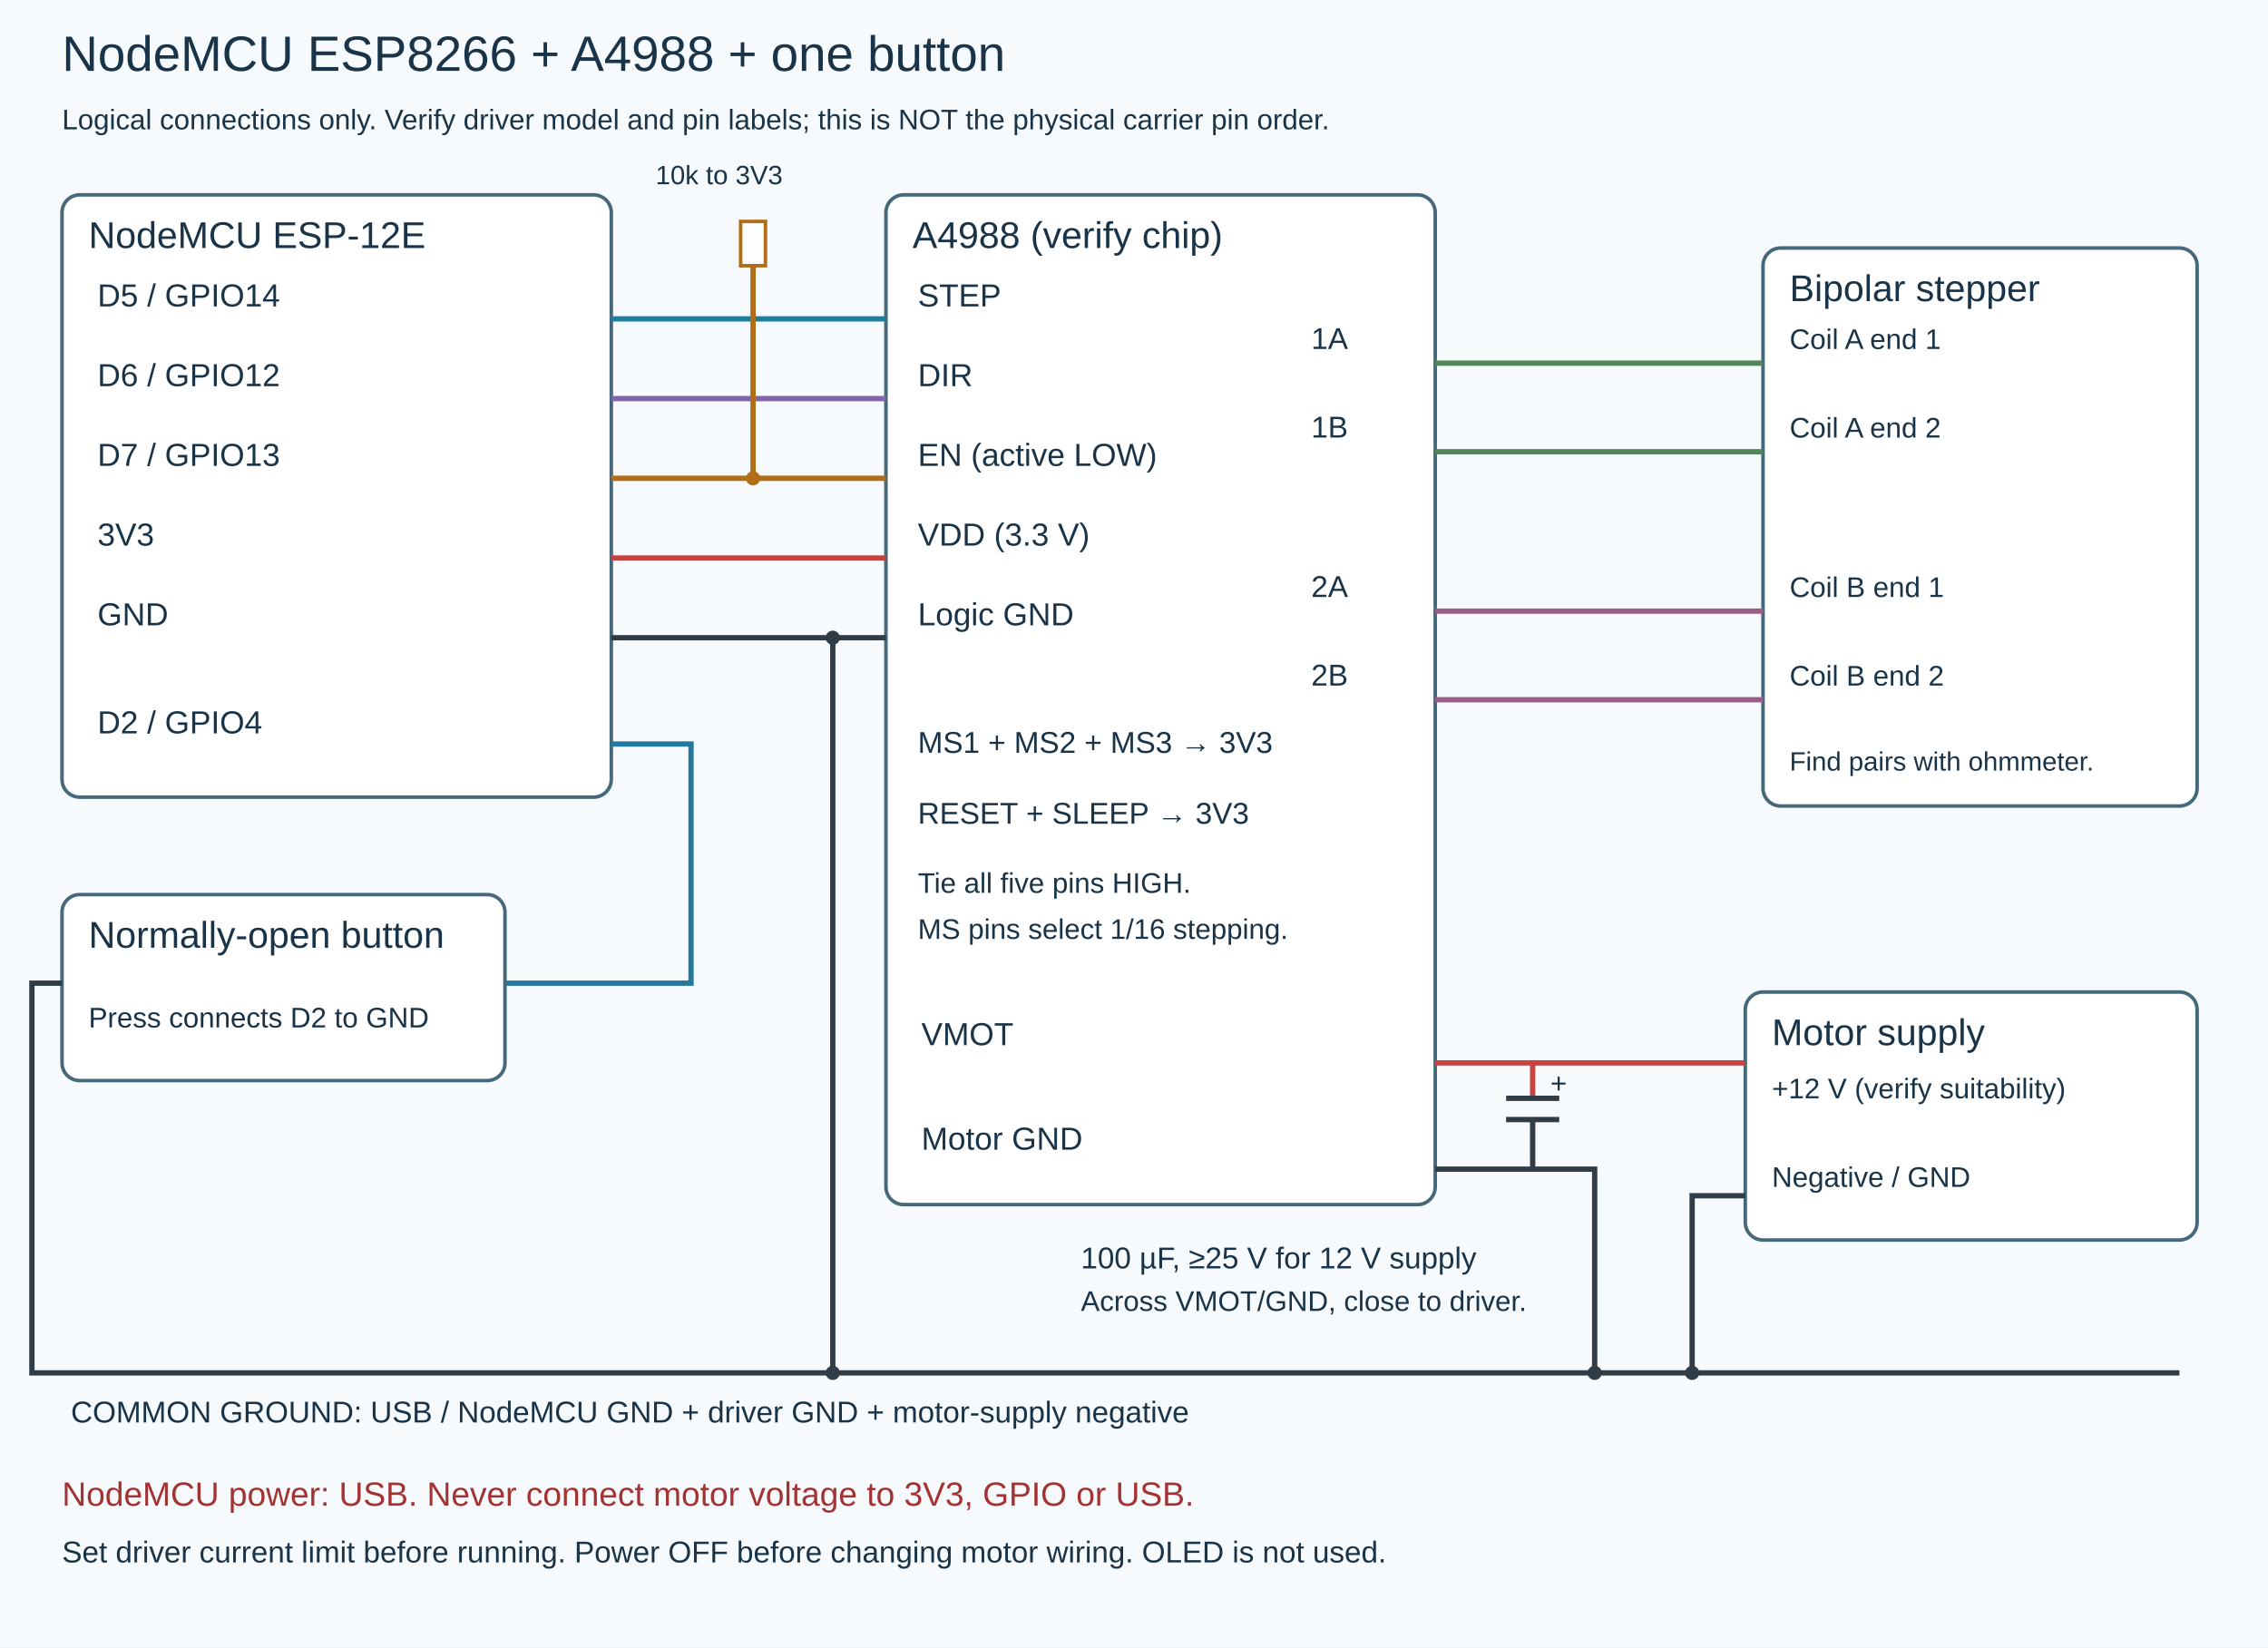
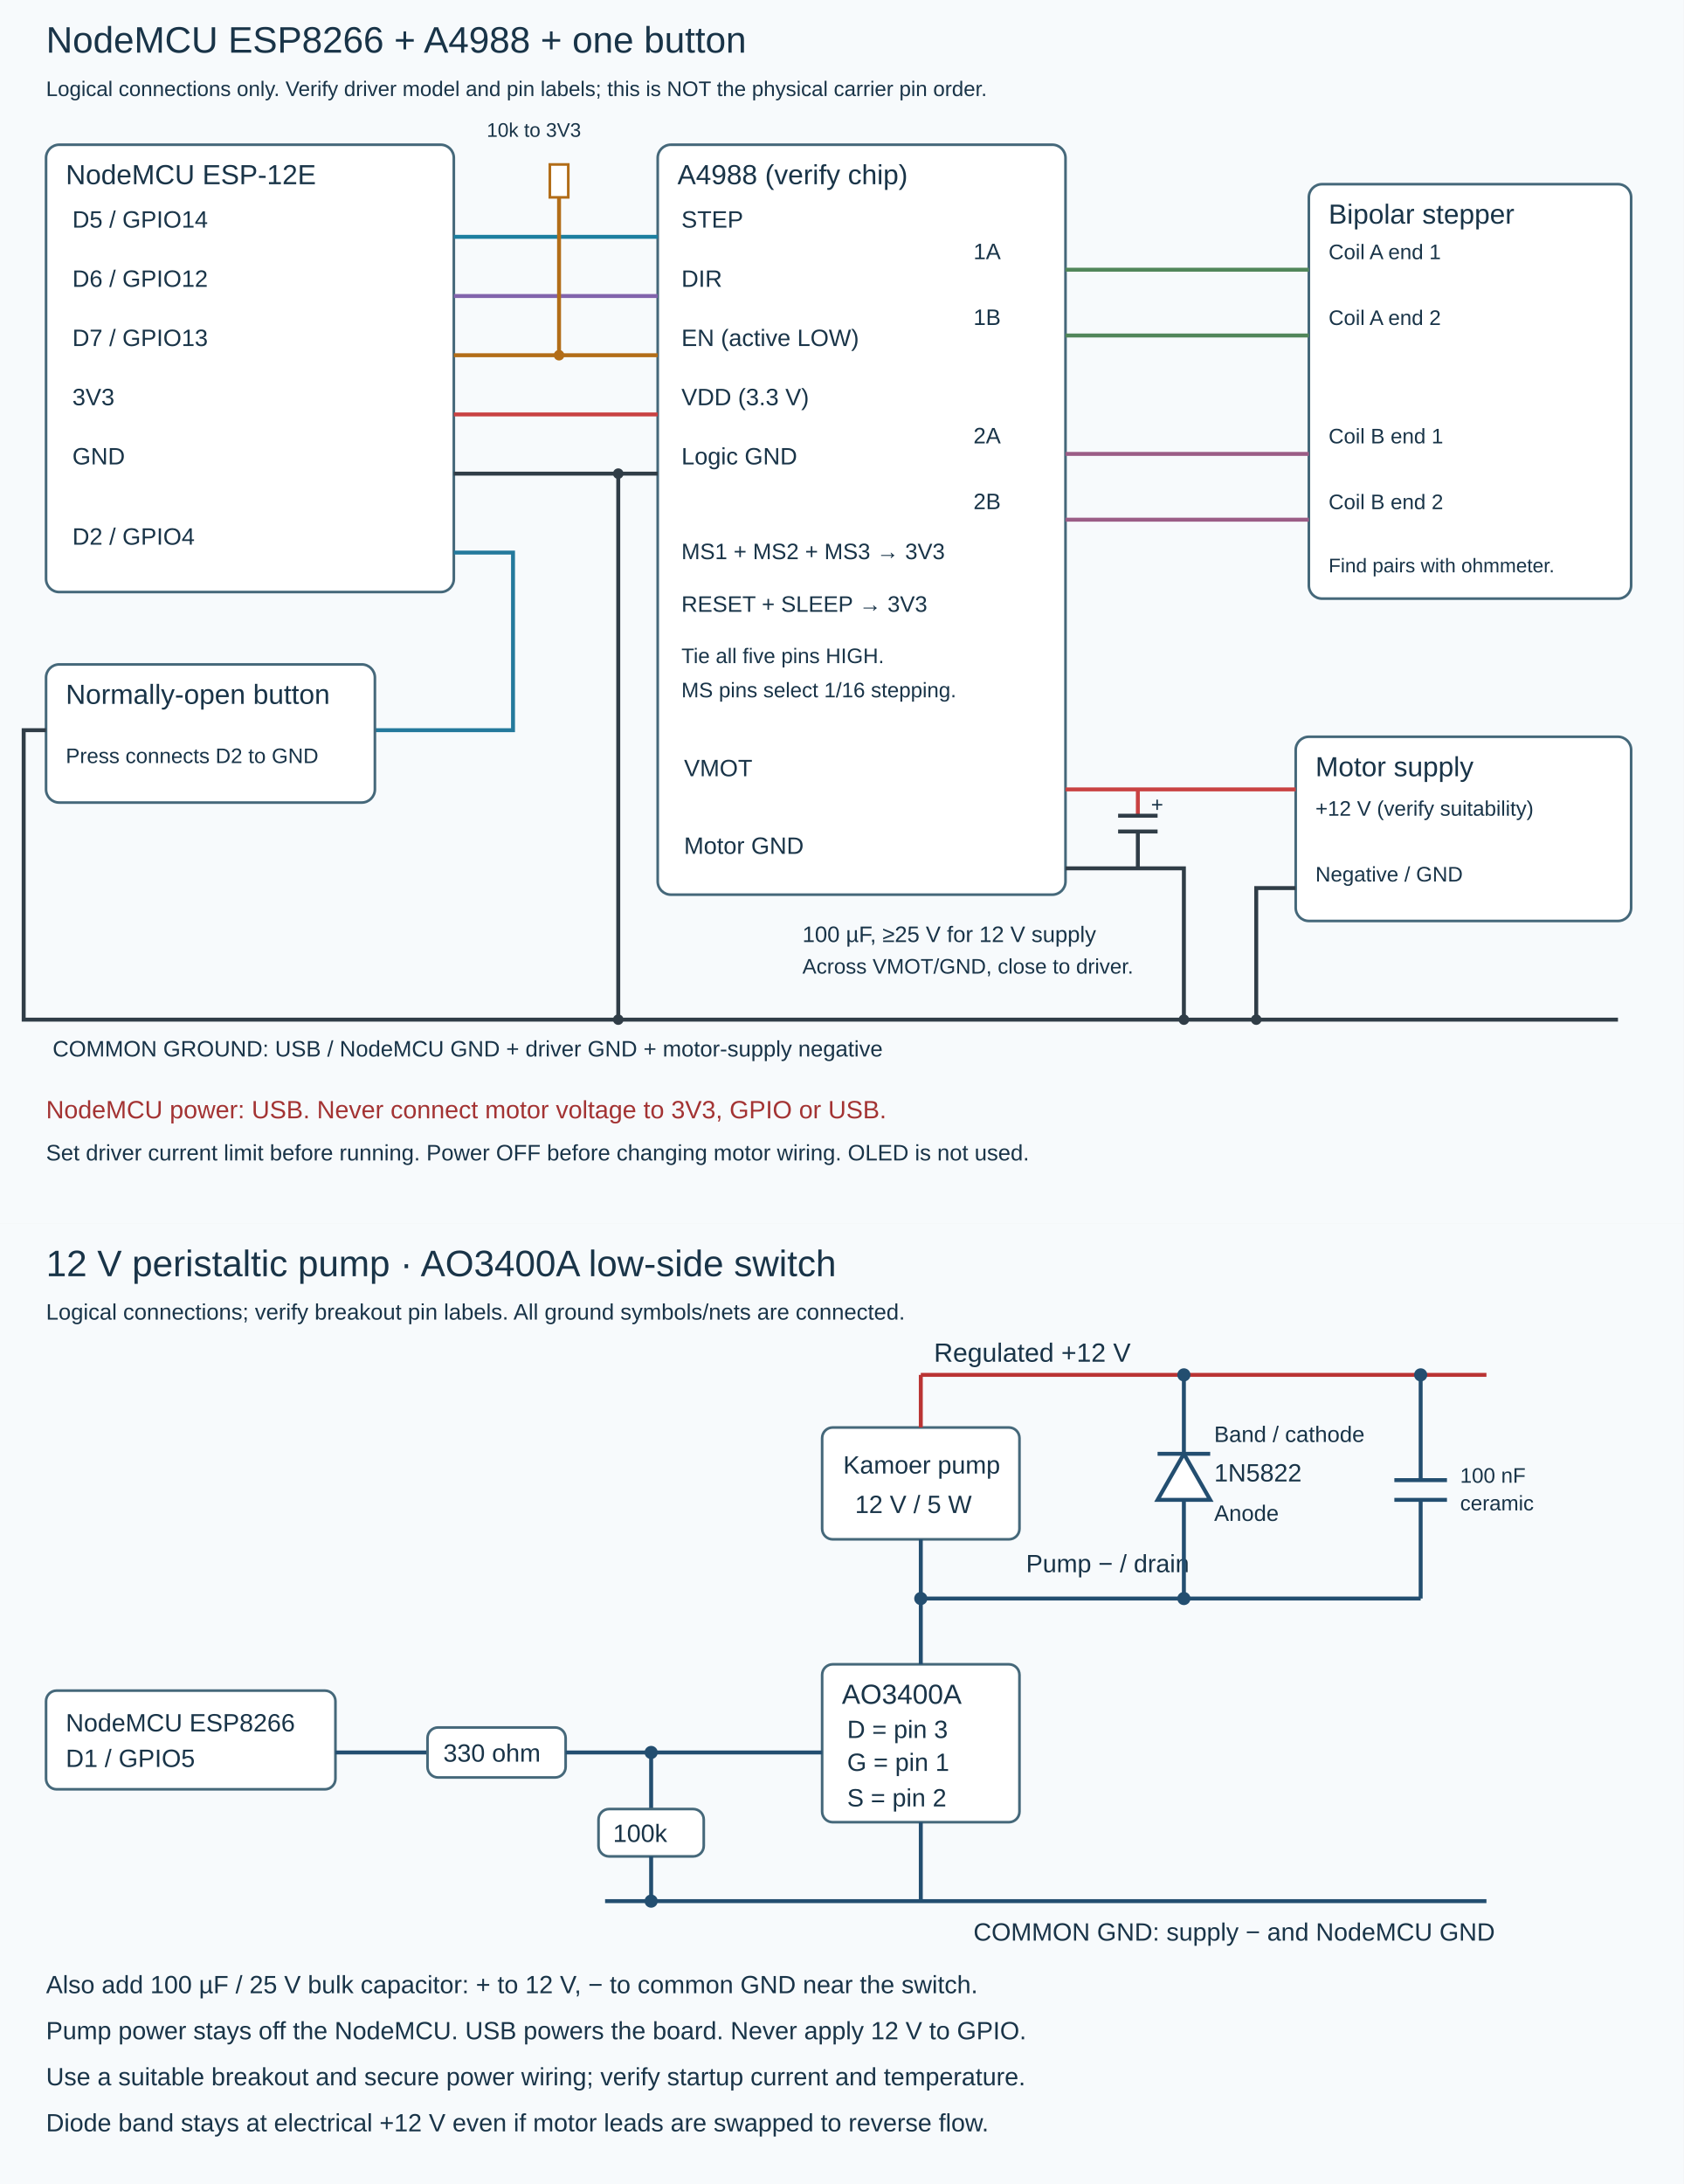
- <svg xmlns="http://www.w3.org/2000/svg" width="1280" height="930" viewBox="0 0 1280 930">
+ <svg xmlns="http://www.w3.org/2000/svg" width="1280" height="1660" viewBox="0 0 1280 1660">
  <rect width="1280" height="930" fill="#f7fafc" />
  <text x="35" y="40" font-family="Arial,sans-serif" font-size="28" fill="#193448">NodeMCU ESP8266 + A4988 + one button</text>
  <text x="35" y="73" font-family="Arial,sans-serif" font-size="16" fill="#193448">Logical connections only. Verify driver model and pin labels; this is NOT the physical carrier pin order.</text>
  <rect x="35" y="110" width="310" height="340" rx="10" fill="white" stroke="#45687a" stroke-width="2" />
  <text x="50" y="140" font-family="Arial,sans-serif" font-size="21" fill="#193448">NodeMCU ESP-12E</text>
  <rect x="500" y="110" width="310" height="570" rx="10" fill="white" stroke="#45687a" stroke-width="2" />
  <text x="515" y="140" font-family="Arial,sans-serif" font-size="21" fill="#193448">A4988 (verify chip)</text>
  <text x="55" y="173" font-family="Arial,sans-serif" font-size="18" fill="#193448">D5 / GPIO14</text>
  <text x="518" y="173" font-family="Arial,sans-serif" font-size="18" fill="#193448">STEP</text>
  <polyline points="345,180 500,180" fill="none" stroke="#1c7fa0" stroke-width="3" />
  <text x="55" y="218" font-family="Arial,sans-serif" font-size="18" fill="#193448">D6 / GPIO12</text>
  <text x="518" y="218" font-family="Arial,sans-serif" font-size="18" fill="#193448">DIR</text>
  <polyline points="345,225 500,225" fill="none" stroke="#8264ac" stroke-width="3" />
  <text x="55" y="263" font-family="Arial,sans-serif" font-size="18" fill="#193448">D7 / GPIO13</text>
  <text x="518" y="263" font-family="Arial,sans-serif" font-size="18" fill="#193448">EN (active LOW)</text>
  <polyline points="345,270 500,270" fill="none" stroke="#b26d18" stroke-width="3" />
  <text x="55" y="308" font-family="Arial,sans-serif" font-size="18" fill="#193448">3V3</text>
  <text x="518" y="308" font-family="Arial,sans-serif" font-size="18" fill="#193448">VDD (3.3 V)</text>
  <polyline points="345,315 500,315" fill="none" stroke="#c94242" stroke-width="3" />
  <text x="55" y="353" font-family="Arial,sans-serif" font-size="18" fill="#193448">GND</text>
  <text x="518" y="353" font-family="Arial,sans-serif" font-size="18" fill="#193448">Logic GND</text>
  <polyline points="345,360 500,360" fill="none" stroke="#303d47" stroke-width="3" />
  <text x="55" y="414" font-family="Arial,sans-serif" font-size="18" fill="#193448">D2 / GPIO4</text>
  <polyline points="345,420 390,420 390,555 285,555" fill="none" stroke="#24799c" stroke-width="3" />
  <rect x="35" y="505" width="250" height="105" rx="10" fill="white" stroke="#45687a" stroke-width="2" />
  <text x="50" y="535" font-family="Arial,sans-serif" font-size="21" fill="#193448">Normally-open button</text>
  <text x="50" y="580" font-family="Arial,sans-serif" font-size="16" fill="#193448">Press connects D2 to GND</text>
  <polyline points="35,555 18,555 18,775 1230,775" fill="none" stroke="#303d47" stroke-width="3" />
  <text x="40" y="803" font-family="Arial,sans-serif" font-size="17" fill="#193448">COMMON GROUND: USB / NodeMCU GND + driver GND + motor-supply negative</text>
  <polyline points="425,270 425,150" fill="none" stroke="#b26d18" stroke-width="3" />
  <rect x="418" y="125" width="14" height="25" fill="white" stroke="#b26d18" stroke-width="2" />
  <text x="370" y="104" font-family="Arial,sans-serif" font-size="15" fill="#193448">10k to 3V3</text>
  <text x="518" y="425" font-family="Arial,sans-serif" font-size="17" fill="#193448">MS1 + MS2 + MS3 → 3V3</text>
  <text x="518" y="465" font-family="Arial,sans-serif" font-size="17" fill="#193448">RESET + SLEEP → 3V3</text>
  <text x="518" y="504" font-family="Arial,sans-serif" font-size="16" fill="#193448">Tie all five pins HIGH.</text>
  <text x="518" y="530" font-family="Arial,sans-serif" font-size="16" fill="#193448">MS pins select 1/16 stepping.</text>
  <rect x="995" y="140" width="245" height="315" rx="10" fill="white" stroke="#45687a" stroke-width="2" />
  <text x="1010" y="170" font-family="Arial,sans-serif" font-size="21" fill="#193448">Bipolar stepper</text>
  <text x="740" y="197" font-family="Arial,sans-serif" font-size="17" fill="#193448">1A</text>
  <polyline points="810,205 995,205" fill="none" stroke="#51865a" stroke-width="3" />
  <text x="1010" y="197" font-family="Arial,sans-serif" font-size="16" fill="#193448">Coil A end 1</text>
  <text x="740" y="247" font-family="Arial,sans-serif" font-size="17" fill="#193448">1B</text>
  <polyline points="810,255 995,255" fill="none" stroke="#51865a" stroke-width="3" />
  <text x="1010" y="247" font-family="Arial,sans-serif" font-size="16" fill="#193448">Coil A end 2</text>
  <text x="740" y="337" font-family="Arial,sans-serif" font-size="17" fill="#193448">2A</text>
  <polyline points="810,345 995,345" fill="none" stroke="#9b5d86" stroke-width="3" />
  <text x="1010" y="337" font-family="Arial,sans-serif" font-size="16" fill="#193448">Coil B end 1</text>
  <text x="740" y="387" font-family="Arial,sans-serif" font-size="17" fill="#193448">2B</text>
  <polyline points="810,395 995,395" fill="none" stroke="#9b5d86" stroke-width="3" />
  <text x="1010" y="387" font-family="Arial,sans-serif" font-size="16" fill="#193448">Coil B end 2</text>
  <text x="1010" y="435" font-family="Arial,sans-serif" font-size="15" fill="#193448">Find pairs with ohmmeter.</text>
  <text x="520" y="590" font-family="Arial,sans-serif" font-size="18" fill="#193448">VMOT</text>
  <text x="520" y="649" font-family="Arial,sans-serif" font-size="18" fill="#193448">Motor GND</text>
  <rect x="985" y="560" width="255" height="140" rx="10" fill="white" stroke="#45687a" stroke-width="2" />
  <text x="1000" y="590" font-family="Arial,sans-serif" font-size="21" fill="#193448">Motor supply</text>
  <text x="1000" y="620" font-family="Arial,sans-serif" font-size="16" fill="#193448">+12 V (verify suitability)</text>
  <text x="1000" y="670" font-family="Arial,sans-serif" font-size="16" fill="#193448">Negative / GND</text>
  <polyline points="810,600 985,600" fill="none" stroke="#c94242" stroke-width="3" />
  <polyline points="810,660 900,660 900,775" fill="none" stroke="#303d47" stroke-width="3" />
  <polyline points="985,675 955,675 955,775" fill="none" stroke="#303d47" stroke-width="3" />
  <polyline points="865,600 865,619" fill="none" stroke="#c94242" stroke-width="3" />
  <polyline points="850,620 880,620" fill="none" stroke="#303d47" stroke-width="3" />
  <polyline points="850,632 880,632" fill="none" stroke="#303d47" stroke-width="3" />
  <polyline points="865,633 865,660" fill="none" stroke="#303d47" stroke-width="3" />
  <text x="875" y="617" font-family="Arial,sans-serif" font-size="16" fill="#193448">+</text>
  <text x="610" y="716" font-family="Arial,sans-serif" font-size="17" fill="#193448">100 µF, ≥25 V for 12 V supply</text>
  <text x="610" y="740" font-family="Arial,sans-serif" font-size="16" fill="#193448">Across VMOT/GND, close to driver.</text>
  <polyline points="470,360 470,775" fill="none" stroke="#303d47" stroke-width="3" />
  <text x="35" y="850" font-family="Arial,sans-serif" font-size="19" fill="#a33333">NodeMCU power: USB. Never connect motor voltage to 3V3, GPIO or USB.</text>
  <text x="35" y="882" font-family="Arial,sans-serif" font-size="17" fill="#193448">Set driver current limit before running. Power OFF before changing motor wiring. OLED is not used.</text>
  <circle cx="425" cy="270" r="4" fill="#b26d18" />
  <circle cx="470" cy="360" r="4" fill="#303d47" />
  <circle cx="470" cy="775" r="4" fill="#303d47" />
  <circle cx="900" cy="775" r="4" fill="#303d47" />
  <circle cx="955" cy="775" r="4" fill="#303d47" />
+   <rect y="930" width="1280" height="730" fill="#f7fafc" />
+   <g transform="translate(0 930)">
+     <text x="35" y="40" font-family="Arial,sans-serif" font-size="28" fill="#193448">12 V peristaltic pump · AO3400A low-side switch</text>
+     <text x="35" y="73" font-family="Arial,sans-serif" font-size="17" fill="#193448">Logical connections; verify breakout pin labels. All ground symbols/nets are connected.</text>
+     <path d="M700,115 L1130,115" fill="none" stroke="#ba3434" stroke-width="3" />
+     <text x="710" y="105" font-family="Arial,sans-serif" font-size="20" fill="#193448">Regulated +12 V</text>
+     <rect x="625" y="155" width="150" height="85" rx="8" fill="white" stroke="#45687a" stroke-width="2" />
+     <text x="641" y="190" font-family="Arial,sans-serif" font-size="19" fill="#193448">Kamoer pump</text>
+     <text x="650" y="220" font-family="Arial,sans-serif" font-size="19" fill="#193448">12 V / 5 W</text>
+     <path d="M700,115 L700,155" fill="none" stroke="#ba3434" stroke-width="3" />
+     <path d="M700,240 L700,285" fill="none" stroke="#234e70" stroke-width="3" />
+     <text x="780" y="265" font-family="Arial,sans-serif" font-size="19" fill="#193448">Pump − / drain</text>
+     <rect x="625" y="335" width="150" height="120" rx="8" fill="white" stroke="#45687a" stroke-width="2" />
+     <text x="640" y="365" font-family="Arial,sans-serif" font-size="21" fill="#193448">AO3400A</text>
+     <text x="644" y="391" font-family="Arial,sans-serif" font-size="19" fill="#193448">D = pin 3</text>
+     <text x="644" y="416" font-family="Arial,sans-serif" font-size="19" fill="#193448">G = pin 1</text>
+     <text x="644" y="443" font-family="Arial,sans-serif" font-size="19" fill="#193448">S = pin 2</text>
+     <path d="M700,285 L700,335" fill="none" stroke="#234e70" stroke-width="3" />
+     <path d="M700,455 L700,515" fill="none" stroke="#234e70" stroke-width="3" />
+     <path d="M460,515 L1130,515" fill="none" stroke="#234e70" stroke-width="3" />
+     <text x="740" y="545" font-family="Arial,sans-serif" font-size="19" fill="#193448">COMMON GND: supply − and NodeMCU GND</text>
+     <rect x="35" y="355" width="220" height="75" rx="8" fill="white" stroke="#45687a" stroke-width="2" />
+     <text x="50" y="386" font-family="Arial,sans-serif" font-size="19" fill="#193448">NodeMCU ESP8266</text>
+     <text x="50" y="413" font-family="Arial,sans-serif" font-size="19" fill="#193448">D1 / GPIO5</text>
+     <path d="M255,402 L325,402" fill="none" stroke="#234e70" stroke-width="3" />
+     <rect x="325" y="383" width="105" height="38" rx="8" fill="white" stroke="#45687a" stroke-width="2" />
+     <text x="337" y="409" font-family="Arial,sans-serif" font-size="19" fill="#193448">330 ohm</text>
+     <path d="M430,402 L625,402" fill="none" stroke="#234e70" stroke-width="3" />
+     <path d="M495,402 L495,445" fill="none" stroke="#234e70" stroke-width="3" />
+     <rect x="455" y="445" width="80" height="36" rx="8" fill="white" stroke="#45687a" stroke-width="2" />
+     <text x="466" y="470" font-family="Arial,sans-serif" font-size="19" fill="#193448">100k</text>
+     <path d="M495,481 L495,515" fill="none" stroke="#234e70" stroke-width="3" />
+     <circle cx="495" cy="402" r="5" fill="#234e70" />
+     <circle cx="495" cy="515" r="5" fill="#234e70" />
+     <path d="M900,115 L900,175" fill="none" stroke="#234e70" stroke-width="3" />
+     <path d="M880,175 L920,175" fill="none" stroke="#234e70" stroke-width="3" />
+     <path d="M880,210 L900,175 L920,210 Z" fill="white" stroke="#234e70" stroke-width="3" />
+     <path d="M900,210 L900,285" fill="none" stroke="#234e70" stroke-width="3" />
+     <path d="M700,285 L1080,285" fill="none" stroke="#234e70" stroke-width="3" />
+     <text x="923" y="166" font-family="Arial,sans-serif" font-size="17" fill="#193448">Band / cathode</text>
+     <text x="923" y="196" font-family="Arial,sans-serif" font-size="19" fill="#193448">1N5822</text>
+     <text x="923" y="226" font-family="Arial,sans-serif" font-size="17" fill="#193448">Anode</text>
+     <circle cx="900" cy="115" r="5" fill="#234e70" />
+     <circle cx="900" cy="285" r="5" fill="#234e70" />
+     <circle cx="700" cy="285" r="5" fill="#234e70" />
+     <path d="M1080,115 L1080,195" fill="none" stroke="#234e70" stroke-width="3" />
+     <path d="M1060,195 L1100,195" fill="none" stroke="#234e70" stroke-width="3" />
+     <path d="M1060,210 L1100,210" fill="none" stroke="#234e70" stroke-width="3" />
+     <path d="M1080,210 L1080,285" fill="none" stroke="#234e70" stroke-width="3" />
+     <circle cx="1080" cy="115" r="5" fill="#234e70" />
+     <text x="1110" y="197" font-family="Arial,sans-serif" font-size="16" fill="#193448">100 nF</text>
+     <text x="1110" y="218" font-family="Arial,sans-serif" font-size="16" fill="#193448">ceramic</text>
+     <text x="35" y="585" font-family="Arial,sans-serif" font-size="19" fill="#193448">Also add 100 µF / 25 V bulk capacitor: + to 12 V, − to common GND near the switch.</text>
+     <text x="35" y="620" font-family="Arial,sans-serif" font-size="19" fill="#193448">Pump power stays off the NodeMCU. USB powers the board. Never apply 12 V to GPIO.</text>
+     <text x="35" y="655" font-family="Arial,sans-serif" font-size="19" fill="#193448">Use a suitable breakout and secure power wiring; verify startup current and temperature.</text>
+     <text x="35" y="690" font-family="Arial,sans-serif" font-size="19" fill="#193448">Diode band stays at electrical +12 V even if motor leads are swapped to reverse flow.</text>
+   </g>
</svg>
